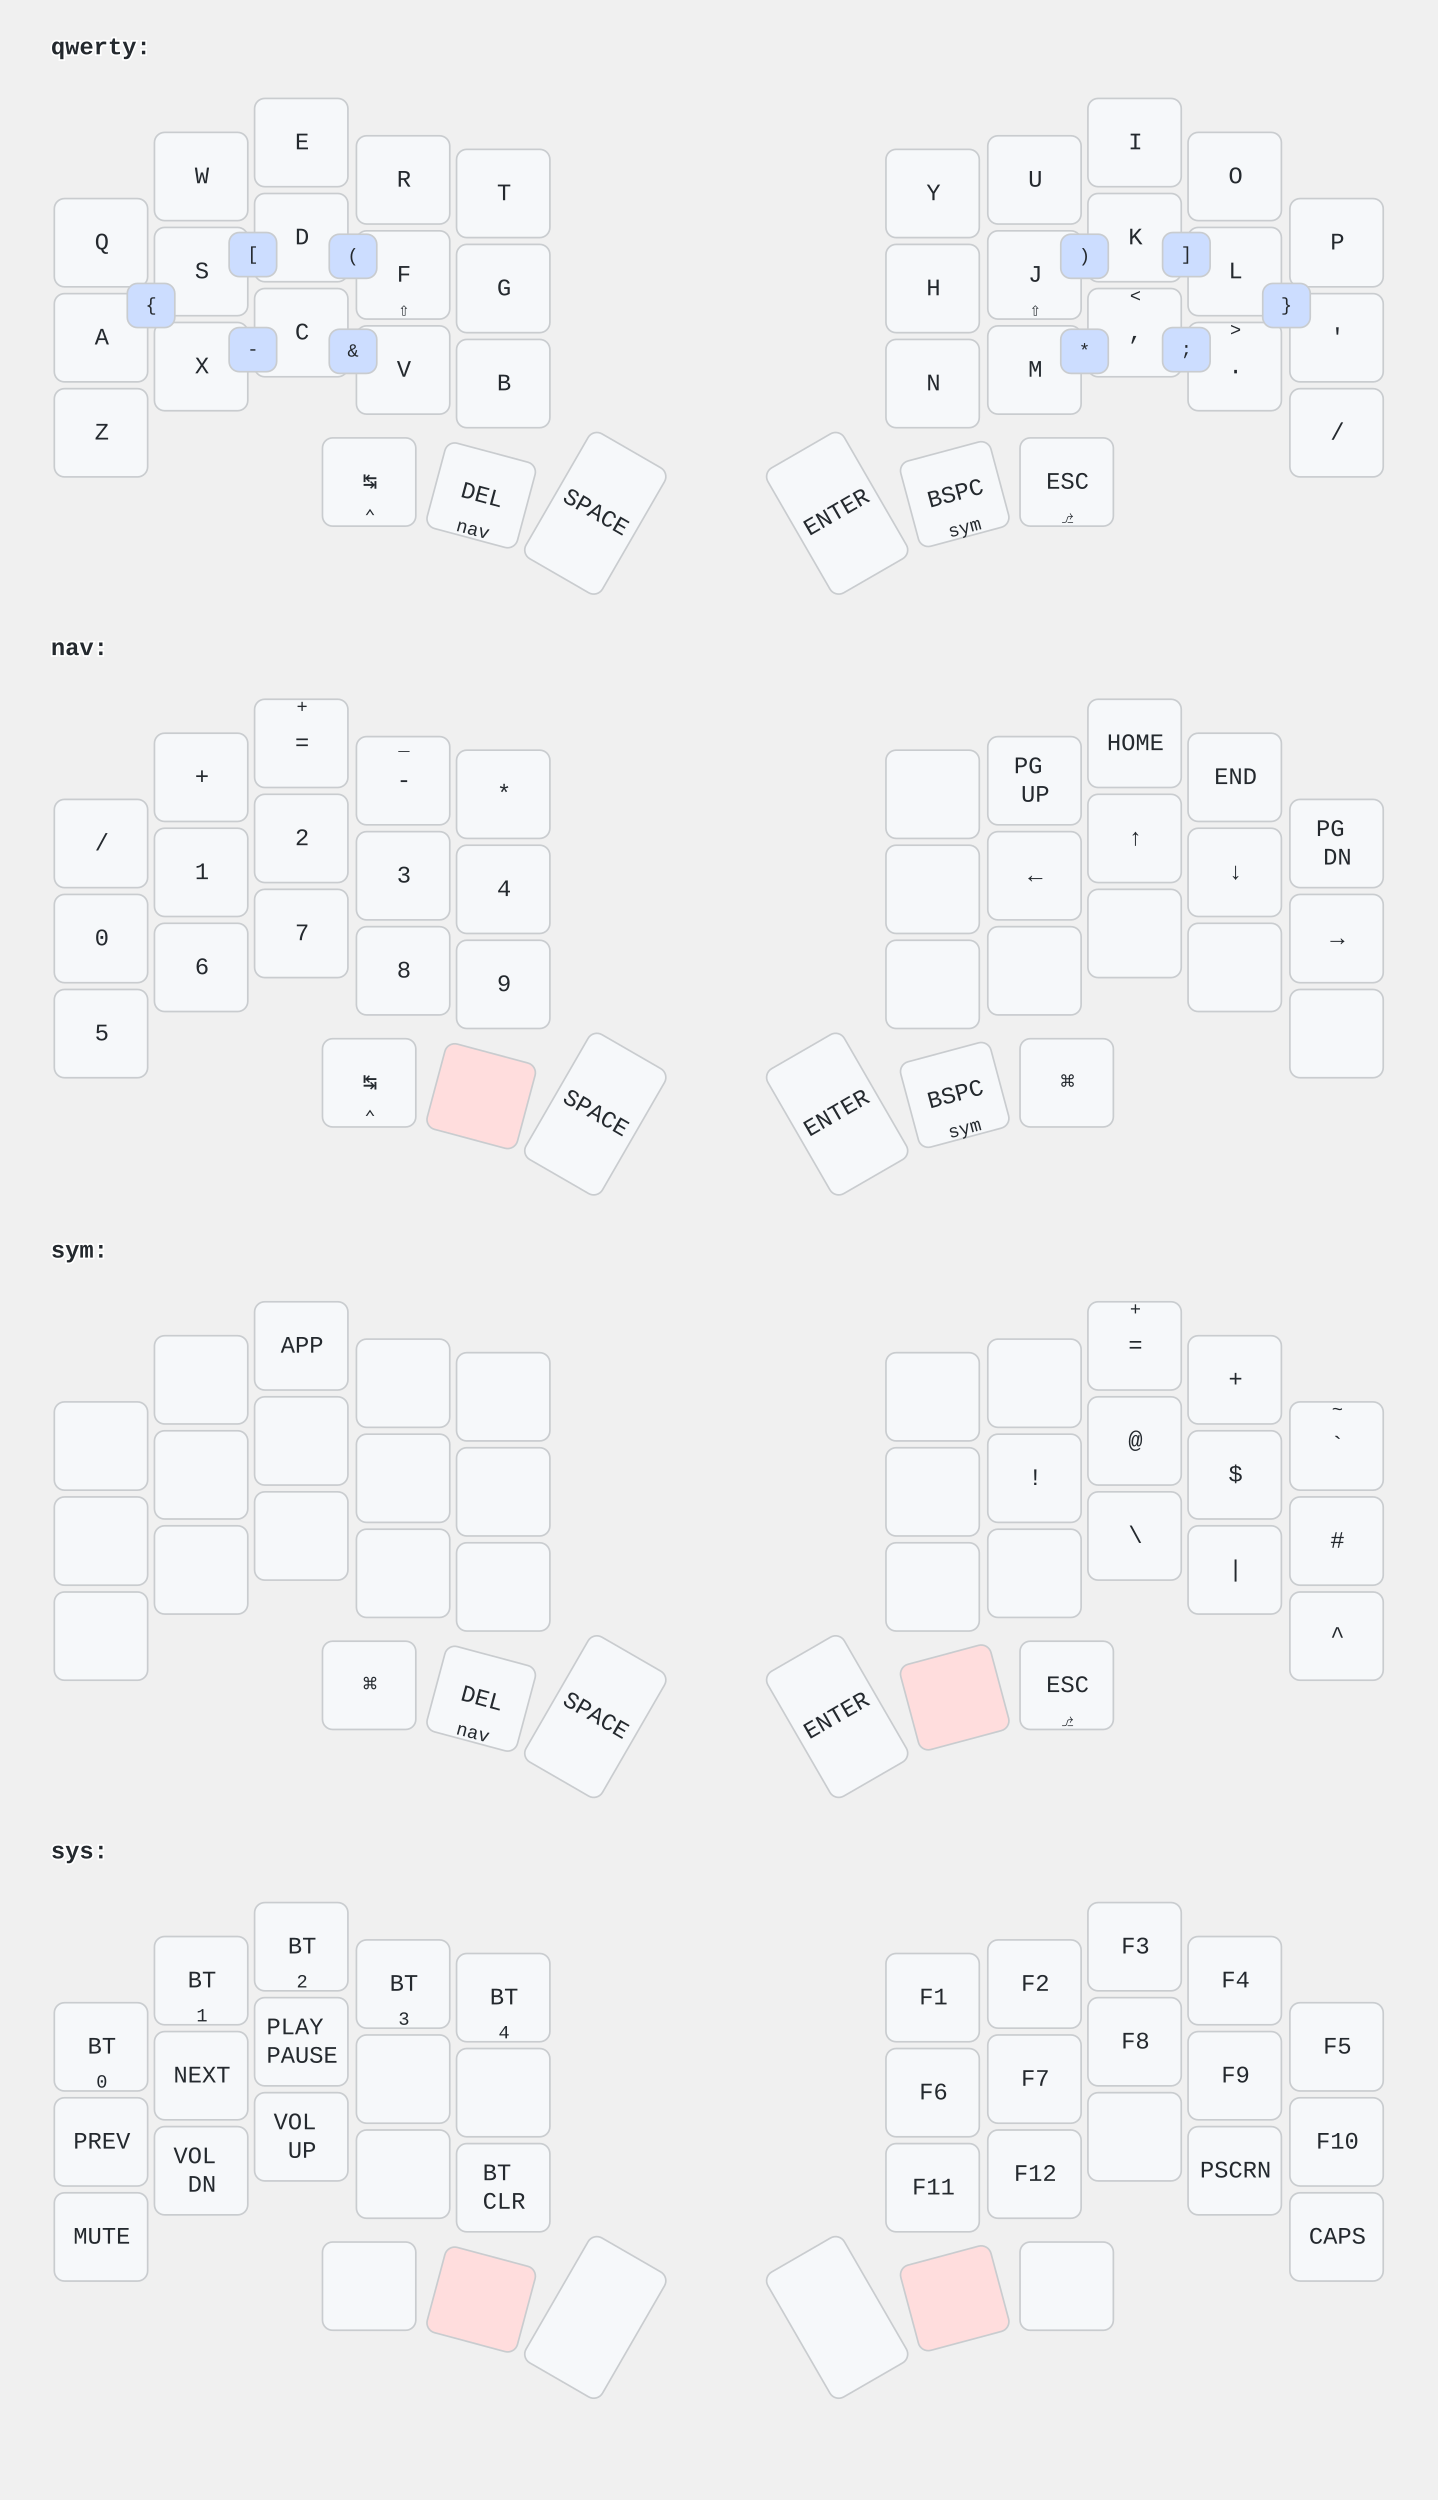
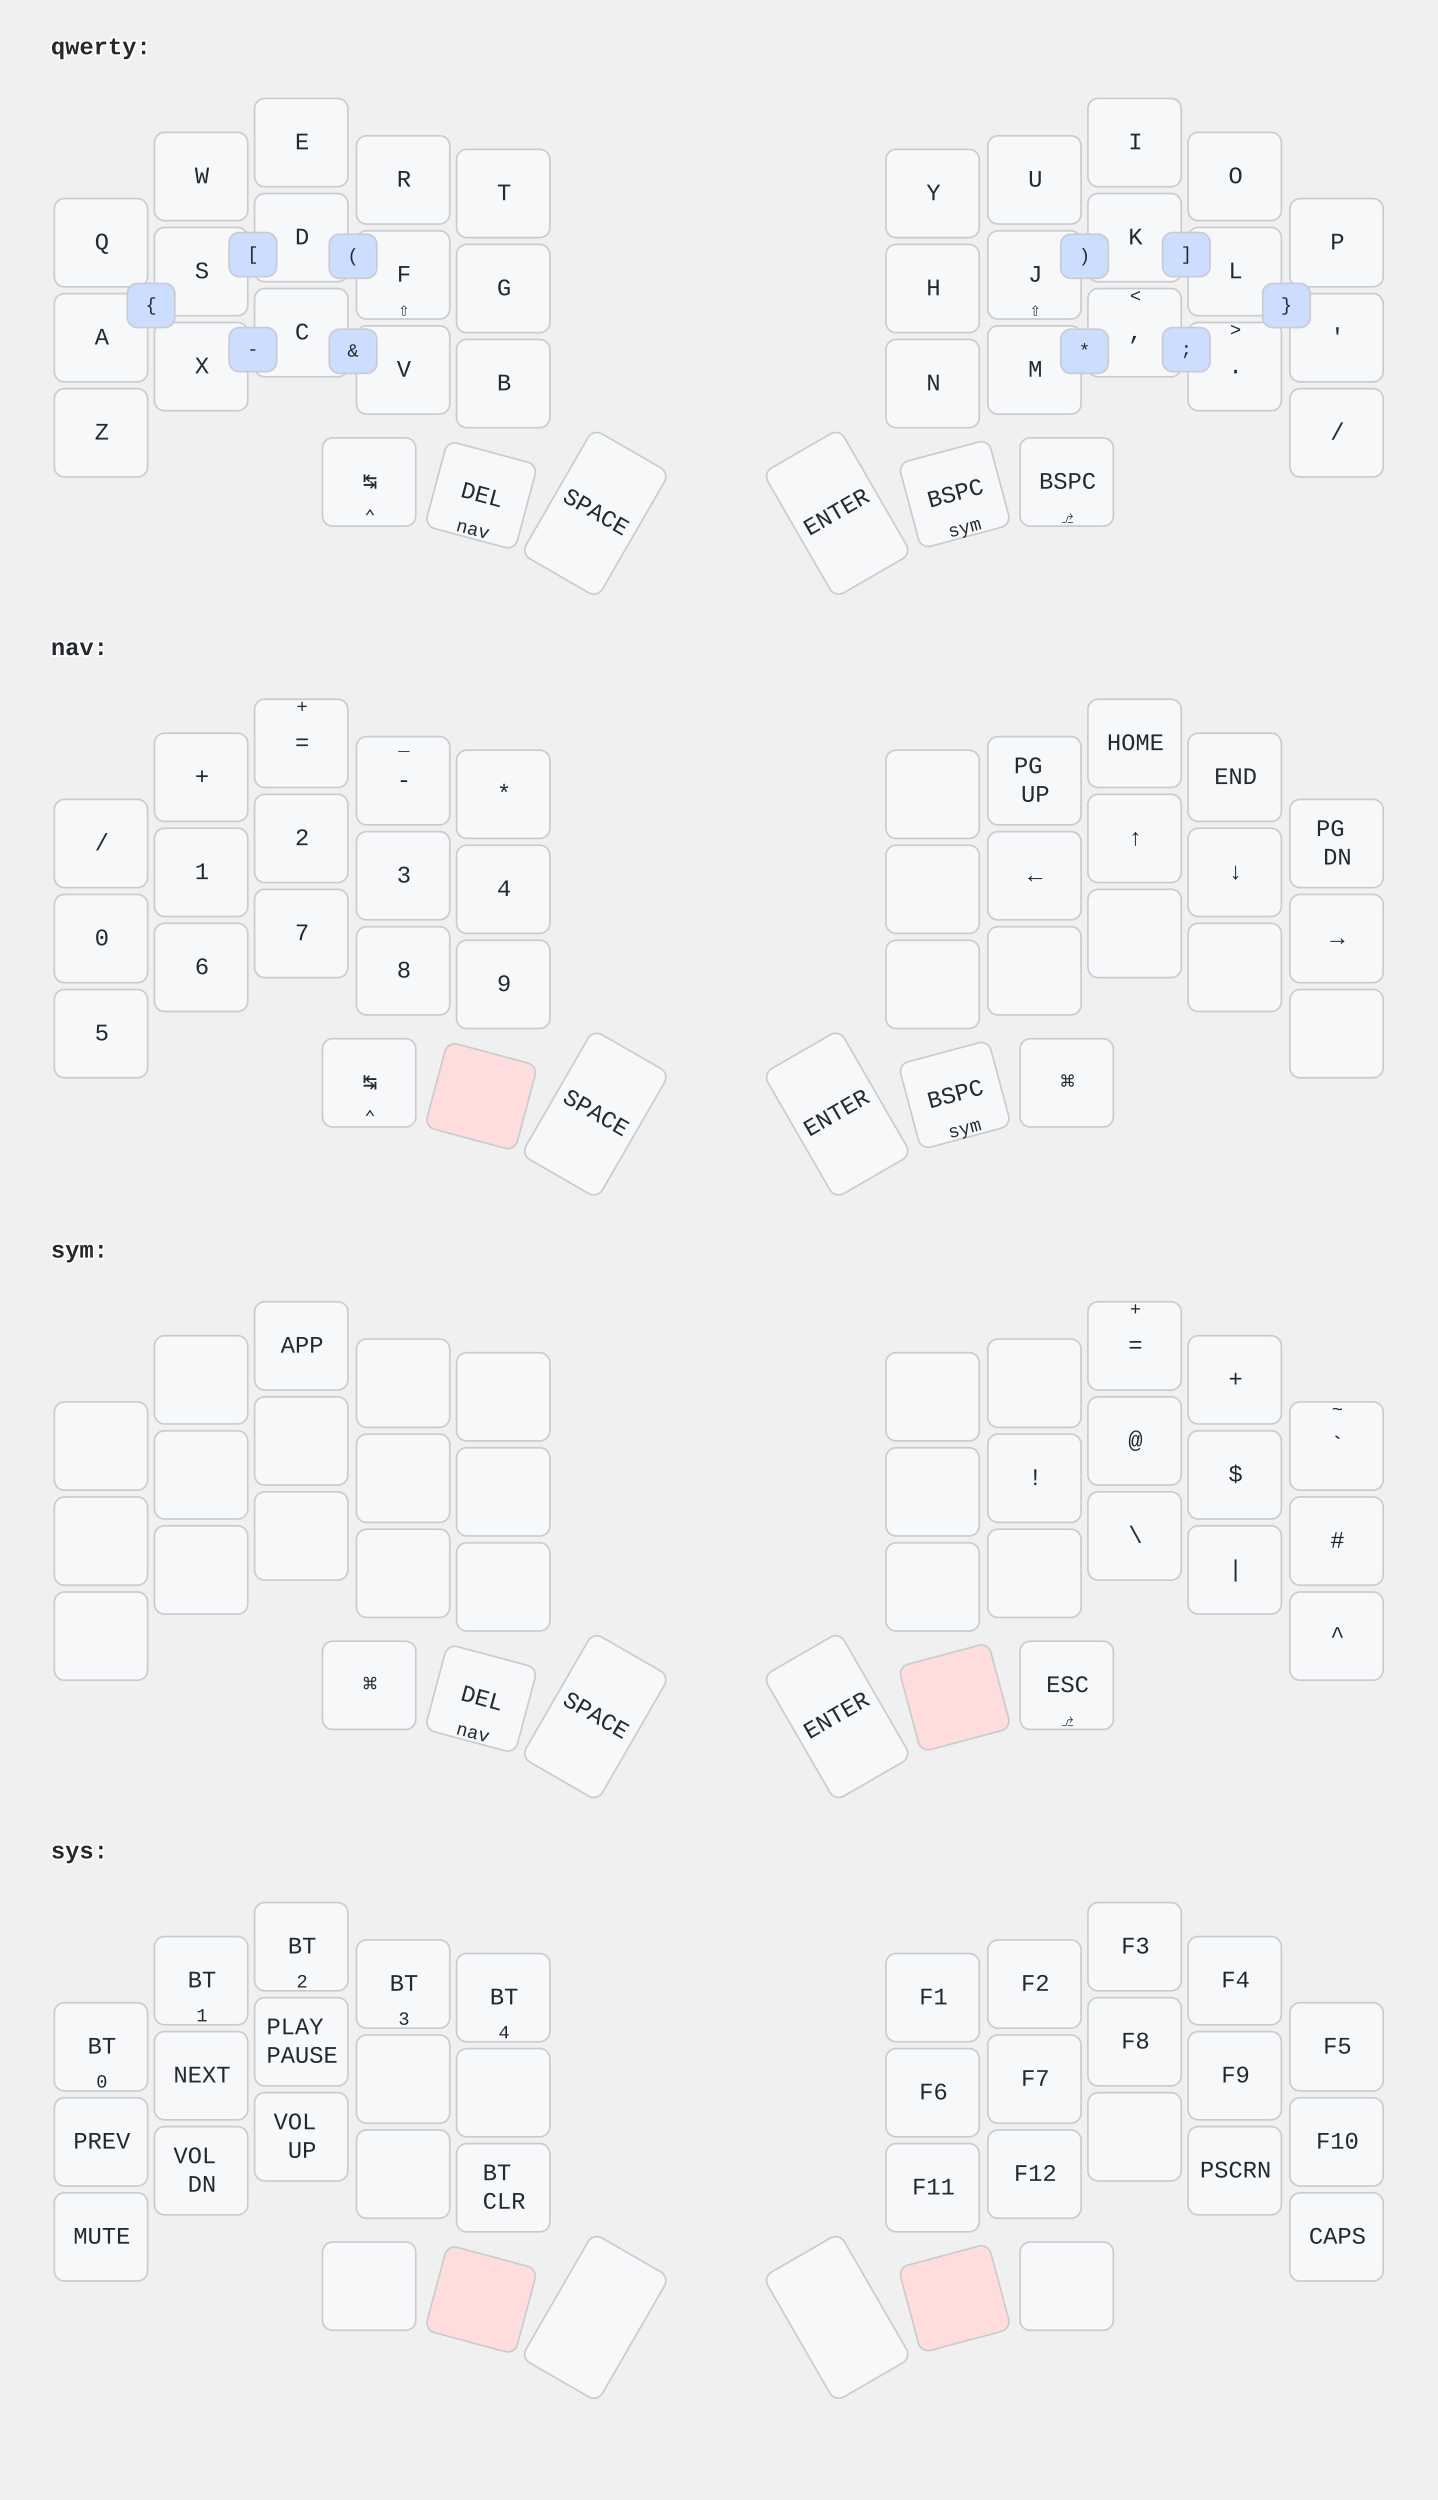
<svg xmlns="http://www.w3.org/2000/svg" width="847" height="1473" viewBox="0 0 847 1473" class="keymap">
  <style>/* font and background color specifications */
svg {
    font-family: SFMono-Regular,Consolas,Liberation Mono,Menlo,monospace;
    font-size: 14px;
    font-kerning: normal;
    text-rendering: optimizeLegibility;
    fill: #24292e;
}

/* default key styling */
rect {
    fill: #f6f8fa;
    stroke: #c9cccf;
    stroke-width: 1;
}

/* color accent for combo boxes */
rect.combo {
    fill: #cdf;
}

/* color accent for held keys */
rect.held, rect.combo.held {
    fill: #fdd;
}

/* color accent for ghost (optional) keys */
rect.ghost, rect.combo.ghost {
    fill: #ddd;
}

text {
    text-anchor: middle;
    dominant-baseline: middle;
}

/* styling for layer labels */
text.label {
    font-weight: bold;
    text-anchor: start;
    stroke: white;
    stroke-width: 2;
    paint-order: stroke;
}

/* styling for combo tap, and key hold/shifted label text */
text.combo, text.hold, text.shifted {
    font-size: 11px;
}

text.hold {
    text-anchor: middle;
    dominant-baseline: auto;
}

text.shifted {
    text-anchor: middle;
    dominant-baseline: hanging;
}

/* styling for hold/shifted label text in combo box */
text.combo.hold, text.combo.shifted {
    font-size: 8px;
}

/* styling for combo dendrons */
path {
    stroke-width: 1;
    stroke: gray;
    fill: none;
}
</style>
  <g transform="translate(30, 0)" class="layer-qwerty">
    <text x="0" y="28" class="label">qwerty:</text>
    <g transform="translate(0, 56)">
      <g transform="translate(30, 87)" class="key keypos-0">
        <rect rx="6" ry="6" x="-28" y="-26" width="55" height="52" class="key" />
        <text x="0" y="0" class="key tap">Q</text>
      </g>
      <g transform="translate(89, 48)" class="key keypos-1">
        <rect rx="6" ry="6" x="-28" y="-26" width="55" height="52" class="key" />
        <text x="0" y="0" class="key tap">W</text>
      </g>
      <g transform="translate(148, 28)" class="key keypos-2">
        <rect rx="6" ry="6" x="-28" y="-26" width="55" height="52" class="key" />
        <text x="0" y="0" class="key tap">E</text>
      </g>
      <g transform="translate(208, 50)" class="key keypos-3">
        <rect rx="6" ry="6" x="-28" y="-26" width="55" height="52" class="key" />
        <text x="0" y="0" class="key tap">R</text>
      </g>
      <g transform="translate(267, 58)" class="key keypos-4">
        <rect rx="6" ry="6" x="-28" y="-26" width="55" height="52" class="key" />
        <text x="0" y="0" class="key tap">T</text>
      </g>
      <g transform="translate(520, 58)" class="key keypos-5">
        <rect rx="6" ry="6" x="-28" y="-26" width="55" height="52" class="key" />
        <text x="0" y="0" class="key tap">Y</text>
      </g>
      <g transform="translate(580, 50)" class="key keypos-6">
        <rect rx="6" ry="6" x="-28" y="-26" width="55" height="52" class="key" />
        <text x="0" y="0" class="key tap">U</text>
      </g>
      <g transform="translate(639, 28)" class="key keypos-7">
        <rect rx="6" ry="6" x="-28" y="-26" width="55" height="52" class="key" />
        <text x="0" y="0" class="key tap">I</text>
      </g>
      <g transform="translate(698, 48)" class="key keypos-8">
        <rect rx="6" ry="6" x="-28" y="-26" width="55" height="52" class="key" />
        <text x="0" y="0" class="key tap">O</text>
      </g>
      <g transform="translate(758, 87)" class="key keypos-9">
        <rect rx="6" ry="6" x="-28" y="-26" width="55" height="52" class="key" />
        <text x="0" y="0" class="key tap">P</text>
      </g>
      <g transform="translate(30, 143)" class="key keypos-10">
        <rect rx="6" ry="6" x="-28" y="-26" width="55" height="52" class="key" />
        <text x="0" y="0" class="key tap">A</text>
      </g>
      <g transform="translate(89, 104)" class="key keypos-11">
        <rect rx="6" ry="6" x="-28" y="-26" width="55" height="52" class="key" />
        <text x="0" y="0" class="key tap">S</text>
      </g>
      <g transform="translate(148, 84)" class="key keypos-12">
        <rect rx="6" ry="6" x="-28" y="-26" width="55" height="52" class="key" />
        <text x="0" y="0" class="key tap">D</text>
      </g>
      <g transform="translate(208, 106)" class="key keypos-13">
        <rect rx="6" ry="6" x="-28" y="-26" width="55" height="52" class="key" />
        <text x="0" y="0" class="key tap">F</text>
        <text x="0" y="24" class="key hold">⇧</text>
      </g>
      <g transform="translate(267, 114)" class="key keypos-14">
        <rect rx="6" ry="6" x="-28" y="-26" width="55" height="52" class="key" />
        <text x="0" y="0" class="key tap">G</text>
      </g>
      <g transform="translate(520, 114)" class="key keypos-15">
        <rect rx="6" ry="6" x="-28" y="-26" width="55" height="52" class="key" />
        <text x="0" y="0" class="key tap">H</text>
      </g>
      <g transform="translate(580, 106)" class="key keypos-16">
        <rect rx="6" ry="6" x="-28" y="-26" width="55" height="52" class="key" />
        <text x="0" y="0" class="key tap">J</text>
        <text x="0" y="24" class="key hold">⇧</text>
      </g>
      <g transform="translate(639, 84)" class="key keypos-17">
        <rect rx="6" ry="6" x="-28" y="-26" width="55" height="52" class="key" />
        <text x="0" y="0" class="key tap">K</text>
      </g>
      <g transform="translate(698, 104)" class="key keypos-18">
        <rect rx="6" ry="6" x="-28" y="-26" width="55" height="52" class="key" />
        <text x="0" y="0" class="key tap">L</text>
      </g>
      <g transform="translate(758, 143)" class="key keypos-19">
        <rect rx="6" ry="6" x="-28" y="-26" width="55" height="52" class="key" />
        <text x="0" y="0" class="key tap">'</text>
      </g>
      <g transform="translate(30, 199)" class="key keypos-20">
        <rect rx="6" ry="6" x="-28" y="-26" width="55" height="52" class="key" />
        <text x="0" y="0" class="key tap">Z</text>
      </g>
      <g transform="translate(89, 160)" class="key keypos-21">
        <rect rx="6" ry="6" x="-28" y="-26" width="55" height="52" class="key" />
        <text x="0" y="0" class="key tap">X</text>
      </g>
      <g transform="translate(148, 140)" class="key keypos-22">
        <rect rx="6" ry="6" x="-28" y="-26" width="55" height="52" class="key" />
        <text x="0" y="0" class="key tap">C</text>
      </g>
      <g transform="translate(208, 162)" class="key keypos-23">
        <rect rx="6" ry="6" x="-28" y="-26" width="55" height="52" class="key" />
        <text x="0" y="0" class="key tap">V</text>
      </g>
      <g transform="translate(267, 170)" class="key keypos-24">
        <rect rx="6" ry="6" x="-28" y="-26" width="55" height="52" class="key" />
        <text x="0" y="0" class="key tap">B</text>
      </g>
      <g transform="translate(520, 170)" class="key keypos-25">
        <rect rx="6" ry="6" x="-28" y="-26" width="55" height="52" class="key" />
        <text x="0" y="0" class="key tap">N</text>
      </g>
      <g transform="translate(580, 162)" class="key keypos-26">
        <rect rx="6" ry="6" x="-28" y="-26" width="55" height="52" class="key" />
        <text x="0" y="0" class="key tap">M</text>
      </g>
      <g transform="translate(639, 140)" class="key keypos-27">
        <rect rx="6" ry="6" x="-28" y="-26" width="55" height="52" class="key" />
        <text x="0" y="0" class="key tap">,</text>
        <text x="0" y="-24" class="key shifted">&lt;</text>
      </g>
      <g transform="translate(698, 160)" class="key keypos-28">
        <rect rx="6" ry="6" x="-28" y="-26" width="55" height="52" class="key" />
        <text x="0" y="0" class="key tap">.</text>
        <text x="0" y="-24" class="key shifted">&gt;</text>
      </g>
      <g transform="translate(758, 199)" class="key keypos-29">
        <rect rx="6" ry="6" x="-28" y="-26" width="55" height="52" class="key" />
        <text x="0" y="0" class="key tap">/</text>
      </g>
      <g transform="translate(188, 228)" class="key keypos-30">
        <rect rx="6" ry="6" x="-28" y="-26" width="55" height="52" class="key" />
        <text x="0" y="0" class="key tap">↹</text>
        <text x="0" y="24" class="key hold">⌃</text>
      </g>
      <g transform="translate(254, 236) rotate(15.0)" class="key keypos-31">
        <rect rx="6" ry="6" x="-28" y="-26" width="55" height="52" class="key" />
        <text x="0" y="0" class="key tap">DEL</text>
        <text x="0" y="24" class="key hold">nav</text>
      </g>
      <g transform="translate(321, 246) rotate(30.0)" class="key keypos-32">
        <rect rx="6" ry="6" x="-26" y="-42" width="52" height="85" class="key" />
        <text x="0" y="0" class="key tap">SPACE</text>
      </g>
      <g transform="translate(463, 246) rotate(-30.0)" class="key keypos-33">
        <rect rx="6" ry="6" x="-26" y="-42" width="52" height="85" class="key" />
        <text x="0" y="0" class="key tap">ENTER</text>
      </g>
      <g transform="translate(533, 235) rotate(-15.0)" class="key keypos-34">
        <rect rx="6" ry="6" x="-28" y="-26" width="55" height="52" class="key" />
        <text x="0" y="0" class="key tap">BSPC</text>
        <text x="0" y="24" class="key hold">sym</text>
      </g>
      <g transform="translate(599, 228)" class="key keypos-35">
        <rect rx="6" ry="6" x="-28" y="-26" width="55" height="52" class="key" />
-         <text x="0" y="0" class="key tap">ESC</text>
+         <text x="0" y="0" class="key tap">BSPC</text>
        <text x="0" y="24" class="key hold">⎇</text>
      </g>
      <g class="combo combopos-0">
        <rect rx="6" ry="6" x="164" y="82" width="28" height="26" class="combo" />
        <text x="178" y="95" class="combo tap">(</text>
      </g>
      <g class="combo combopos-1">
        <rect rx="6" ry="6" x="105" y="81" width="28" height="26" class="combo" />
        <text x="119" y="94" class="combo tap">[</text>
      </g>
      <g class="combo combopos-2">
        <rect rx="6" ry="6" x="45" y="111" width="28" height="26" class="combo" />
        <text x="59" y="124" class="combo tap">{</text>
      </g>
      <g class="combo combopos-3">
        <rect rx="6" ry="6" x="105" y="137" width="28" height="26" class="combo" />
        <text x="119" y="150" class="combo tap">-</text>
      </g>
      <g class="combo combopos-4">
        <rect rx="6" ry="6" x="164" y="138" width="28" height="26" class="combo" />
        <text x="178" y="151" class="combo tap">&amp;</text>
      </g>
      <g class="combo combopos-5">
        <rect rx="6" ry="6" x="655" y="137" width="28" height="26" class="combo" />
        <text x="669" y="150" class="combo tap">;</text>
      </g>
      <g class="combo combopos-6">
        <rect rx="6" ry="6" x="595" y="138" width="28" height="26" class="combo" />
        <text x="609" y="151" class="combo tap">*</text>
      </g>
      <g class="combo combopos-7">
        <rect rx="6" ry="6" x="595" y="82" width="28" height="26" class="combo" />
        <text x="609" y="95" class="combo tap">)</text>
      </g>
      <g class="combo combopos-8">
        <rect rx="6" ry="6" x="655" y="81" width="28" height="26" class="combo" />
        <text x="669" y="94" class="combo tap">]</text>
      </g>
      <g class="combo combopos-9">
        <rect rx="6" ry="6" x="714" y="111" width="28" height="26" class="combo" />
        <text x="728" y="124" class="combo tap">}</text>
      </g>
    </g>
  </g>
  <g transform="translate(30, 354)" class="layer-nav">
    <text x="0" y="28" class="label">nav:</text>
    <g transform="translate(0, 56)">
      <g transform="translate(30, 87)" class="key keypos-0">
        <rect rx="6" ry="6" x="-28" y="-26" width="55" height="52" class="key" />
        <text x="0" y="0" class="key tap">/</text>
      </g>
      <g transform="translate(89, 48)" class="key keypos-1">
        <rect rx="6" ry="6" x="-28" y="-26" width="55" height="52" class="key" />
        <text x="0" y="0" class="key tap">+</text>
      </g>
      <g transform="translate(148, 28)" class="key keypos-2">
        <rect rx="6" ry="6" x="-28" y="-26" width="55" height="52" class="key" />
        <text x="0" y="0" class="key tap">=</text>
        <text x="0" y="-24" class="key shifted">+</text>
      </g>
      <g transform="translate(208, 50)" class="key keypos-3">
        <rect rx="6" ry="6" x="-28" y="-26" width="55" height="52" class="key" />
        <text x="0" y="0" class="key tap">-</text>
        <text x="0" y="-24" class="key shifted">_</text>
      </g>
      <g transform="translate(267, 58)" class="key keypos-4">
        <rect rx="6" ry="6" x="-28" y="-26" width="55" height="52" class="key" />
        <text x="0" y="0" class="key tap">*</text>
      </g>
      <g transform="translate(520, 58)" class="key keypos-5">
        <rect rx="6" ry="6" x="-28" y="-26" width="55" height="52" class="key" />
      </g>
      <g transform="translate(580, 50)" class="key keypos-6">
        <rect rx="6" ry="6" x="-28" y="-26" width="55" height="52" class="key" />
        <text x="0" y="0" class="key tap">
          <tspan x="0" dy="-0.6em">PG</tspan>
          <tspan x="0" dy="1.2em">UP</tspan>
        </text>
      </g>
      <g transform="translate(639, 28)" class="key keypos-7">
        <rect rx="6" ry="6" x="-28" y="-26" width="55" height="52" class="key" />
        <text x="0" y="0" class="key tap">HOME</text>
      </g>
      <g transform="translate(698, 48)" class="key keypos-8">
        <rect rx="6" ry="6" x="-28" y="-26" width="55" height="52" class="key" />
        <text x="0" y="0" class="key tap">END</text>
      </g>
      <g transform="translate(758, 87)" class="key keypos-9">
        <rect rx="6" ry="6" x="-28" y="-26" width="55" height="52" class="key" />
        <text x="0" y="0" class="key tap">
          <tspan x="0" dy="-0.6em">PG</tspan>
          <tspan x="0" dy="1.2em">DN</tspan>
        </text>
      </g>
      <g transform="translate(30, 143)" class="key keypos-10">
        <rect rx="6" ry="6" x="-28" y="-26" width="55" height="52" class="key" />
        <text x="0" y="0" class="key tap">0</text>
      </g>
      <g transform="translate(89, 104)" class="key keypos-11">
        <rect rx="6" ry="6" x="-28" y="-26" width="55" height="52" class="key" />
        <text x="0" y="0" class="key tap">1</text>
      </g>
      <g transform="translate(148, 84)" class="key keypos-12">
        <rect rx="6" ry="6" x="-28" y="-26" width="55" height="52" class="key" />
        <text x="0" y="0" class="key tap">2</text>
      </g>
      <g transform="translate(208, 106)" class="key keypos-13">
        <rect rx="6" ry="6" x="-28" y="-26" width="55" height="52" class="key" />
        <text x="0" y="0" class="key tap">3</text>
      </g>
      <g transform="translate(267, 114)" class="key keypos-14">
        <rect rx="6" ry="6" x="-28" y="-26" width="55" height="52" class="key" />
        <text x="0" y="0" class="key tap">4</text>
      </g>
      <g transform="translate(520, 114)" class="key keypos-15">
        <rect rx="6" ry="6" x="-28" y="-26" width="55" height="52" class="key" />
      </g>
      <g transform="translate(580, 106)" class="key keypos-16">
        <rect rx="6" ry="6" x="-28" y="-26" width="55" height="52" class="key" />
        <text x="0" y="0" class="key tap">←</text>
      </g>
      <g transform="translate(639, 84)" class="key keypos-17">
        <rect rx="6" ry="6" x="-28" y="-26" width="55" height="52" class="key" />
        <text x="0" y="0" class="key tap">↑</text>
      </g>
      <g transform="translate(698, 104)" class="key keypos-18">
        <rect rx="6" ry="6" x="-28" y="-26" width="55" height="52" class="key" />
        <text x="0" y="0" class="key tap">↓</text>
      </g>
      <g transform="translate(758, 143)" class="key keypos-19">
        <rect rx="6" ry="6" x="-28" y="-26" width="55" height="52" class="key" />
        <text x="0" y="0" class="key tap">→</text>
      </g>
      <g transform="translate(30, 199)" class="key keypos-20">
        <rect rx="6" ry="6" x="-28" y="-26" width="55" height="52" class="key" />
        <text x="0" y="0" class="key tap">5</text>
      </g>
      <g transform="translate(89, 160)" class="key keypos-21">
        <rect rx="6" ry="6" x="-28" y="-26" width="55" height="52" class="key" />
        <text x="0" y="0" class="key tap">6</text>
      </g>
      <g transform="translate(148, 140)" class="key keypos-22">
        <rect rx="6" ry="6" x="-28" y="-26" width="55" height="52" class="key" />
        <text x="0" y="0" class="key tap">7</text>
      </g>
      <g transform="translate(208, 162)" class="key keypos-23">
        <rect rx="6" ry="6" x="-28" y="-26" width="55" height="52" class="key" />
        <text x="0" y="0" class="key tap">8</text>
      </g>
      <g transform="translate(267, 170)" class="key keypos-24">
        <rect rx="6" ry="6" x="-28" y="-26" width="55" height="52" class="key" />
        <text x="0" y="0" class="key tap">9</text>
      </g>
      <g transform="translate(520, 170)" class="key keypos-25">
        <rect rx="6" ry="6" x="-28" y="-26" width="55" height="52" class="key" />
      </g>
      <g transform="translate(580, 162)" class="key keypos-26">
        <rect rx="6" ry="6" x="-28" y="-26" width="55" height="52" class="key" />
      </g>
      <g transform="translate(639, 140)" class="key keypos-27">
        <rect rx="6" ry="6" x="-28" y="-26" width="55" height="52" class="key" />
      </g>
      <g transform="translate(698, 160)" class="key keypos-28">
        <rect rx="6" ry="6" x="-28" y="-26" width="55" height="52" class="key" />
      </g>
      <g transform="translate(758, 199)" class="key keypos-29">
        <rect rx="6" ry="6" x="-28" y="-26" width="55" height="52" class="key" />
      </g>
      <g transform="translate(188, 228)" class="key keypos-30">
        <rect rx="6" ry="6" x="-28" y="-26" width="55" height="52" class="key" />
        <text x="0" y="0" class="key tap">↹</text>
        <text x="0" y="24" class="key hold">⌃</text>
      </g>
      <g transform="translate(254, 236) rotate(15.0)" class="key held keypos-31">
        <rect rx="6" ry="6" x="-28" y="-26" width="55" height="52" class="key held" />
      </g>
      <g transform="translate(321, 246) rotate(30.0)" class="key keypos-32">
        <rect rx="6" ry="6" x="-26" y="-42" width="52" height="85" class="key" />
        <text x="0" y="0" class="key tap">SPACE</text>
      </g>
      <g transform="translate(463, 246) rotate(-30.0)" class="key keypos-33">
        <rect rx="6" ry="6" x="-26" y="-42" width="52" height="85" class="key" />
        <text x="0" y="0" class="key tap">ENTER</text>
      </g>
      <g transform="translate(533, 235) rotate(-15.0)" class="key keypos-34">
        <rect rx="6" ry="6" x="-28" y="-26" width="55" height="52" class="key" />
        <text x="0" y="0" class="key tap">BSPC</text>
        <text x="0" y="24" class="key hold">sym</text>
      </g>
      <g transform="translate(599, 228)" class="key keypos-35">
        <rect rx="6" ry="6" x="-28" y="-26" width="55" height="52" class="key" />
        <text x="0" y="0" class="key tap">⌘</text>
      </g>
    </g>
  </g>
  <g transform="translate(30, 709)" class="layer-sym">
    <text x="0" y="28" class="label">sym:</text>
    <g transform="translate(0, 56)">
      <g transform="translate(30, 87)" class="key keypos-0">
        <rect rx="6" ry="6" x="-28" y="-26" width="55" height="52" class="key" />
      </g>
      <g transform="translate(89, 48)" class="key keypos-1">
        <rect rx="6" ry="6" x="-28" y="-26" width="55" height="52" class="key" />
      </g>
      <g transform="translate(148, 28)" class="key keypos-2">
        <rect rx="6" ry="6" x="-28" y="-26" width="55" height="52" class="key" />
        <text x="0" y="0" class="key tap">APP</text>
      </g>
      <g transform="translate(208, 50)" class="key keypos-3">
        <rect rx="6" ry="6" x="-28" y="-26" width="55" height="52" class="key" />
      </g>
      <g transform="translate(267, 58)" class="key keypos-4">
        <rect rx="6" ry="6" x="-28" y="-26" width="55" height="52" class="key" />
      </g>
      <g transform="translate(520, 58)" class="key keypos-5">
        <rect rx="6" ry="6" x="-28" y="-26" width="55" height="52" class="key" />
      </g>
      <g transform="translate(580, 50)" class="key keypos-6">
        <rect rx="6" ry="6" x="-28" y="-26" width="55" height="52" class="key" />
      </g>
      <g transform="translate(639, 28)" class="key keypos-7">
        <rect rx="6" ry="6" x="-28" y="-26" width="55" height="52" class="key" />
        <text x="0" y="0" class="key tap">=</text>
        <text x="0" y="-24" class="key shifted">+</text>
      </g>
      <g transform="translate(698, 48)" class="key keypos-8">
        <rect rx="6" ry="6" x="-28" y="-26" width="55" height="52" class="key" />
        <text x="0" y="0" class="key tap">+</text>
      </g>
      <g transform="translate(758, 87)" class="key keypos-9">
        <rect rx="6" ry="6" x="-28" y="-26" width="55" height="52" class="key" />
        <text x="0" y="0" class="key tap">`</text>
        <text x="0" y="-24" class="key shifted">~</text>
      </g>
      <g transform="translate(30, 143)" class="key keypos-10">
        <rect rx="6" ry="6" x="-28" y="-26" width="55" height="52" class="key" />
      </g>
      <g transform="translate(89, 104)" class="key keypos-11">
        <rect rx="6" ry="6" x="-28" y="-26" width="55" height="52" class="key" />
      </g>
      <g transform="translate(148, 84)" class="key keypos-12">
        <rect rx="6" ry="6" x="-28" y="-26" width="55" height="52" class="key" />
      </g>
      <g transform="translate(208, 106)" class="key keypos-13">
        <rect rx="6" ry="6" x="-28" y="-26" width="55" height="52" class="key" />
      </g>
      <g transform="translate(267, 114)" class="key keypos-14">
        <rect rx="6" ry="6" x="-28" y="-26" width="55" height="52" class="key" />
      </g>
      <g transform="translate(520, 114)" class="key keypos-15">
        <rect rx="6" ry="6" x="-28" y="-26" width="55" height="52" class="key" />
      </g>
      <g transform="translate(580, 106)" class="key keypos-16">
        <rect rx="6" ry="6" x="-28" y="-26" width="55" height="52" class="key" />
        <text x="0" y="0" class="key tap">!</text>
      </g>
      <g transform="translate(639, 84)" class="key keypos-17">
        <rect rx="6" ry="6" x="-28" y="-26" width="55" height="52" class="key" />
        <text x="0" y="0" class="key tap">@</text>
      </g>
      <g transform="translate(698, 104)" class="key keypos-18">
        <rect rx="6" ry="6" x="-28" y="-26" width="55" height="52" class="key" />
        <text x="0" y="0" class="key tap">$</text>
      </g>
      <g transform="translate(758, 143)" class="key keypos-19">
        <rect rx="6" ry="6" x="-28" y="-26" width="55" height="52" class="key" />
        <text x="0" y="0" class="key tap">#</text>
      </g>
      <g transform="translate(30, 199)" class="key keypos-20">
        <rect rx="6" ry="6" x="-28" y="-26" width="55" height="52" class="key" />
      </g>
      <g transform="translate(89, 160)" class="key keypos-21">
        <rect rx="6" ry="6" x="-28" y="-26" width="55" height="52" class="key" />
      </g>
      <g transform="translate(148, 140)" class="key keypos-22">
        <rect rx="6" ry="6" x="-28" y="-26" width="55" height="52" class="key" />
      </g>
      <g transform="translate(208, 162)" class="key keypos-23">
        <rect rx="6" ry="6" x="-28" y="-26" width="55" height="52" class="key" />
      </g>
      <g transform="translate(267, 170)" class="key keypos-24">
        <rect rx="6" ry="6" x="-28" y="-26" width="55" height="52" class="key" />
      </g>
      <g transform="translate(520, 170)" class="key keypos-25">
        <rect rx="6" ry="6" x="-28" y="-26" width="55" height="52" class="key" />
      </g>
      <g transform="translate(580, 162)" class="key keypos-26">
        <rect rx="6" ry="6" x="-28" y="-26" width="55" height="52" class="key" />
      </g>
      <g transform="translate(639, 140)" class="key keypos-27">
        <rect rx="6" ry="6" x="-28" y="-26" width="55" height="52" class="key" />
        <text x="0" y="0" class="key tap">\</text>
      </g>
      <g transform="translate(698, 160)" class="key keypos-28">
        <rect rx="6" ry="6" x="-28" y="-26" width="55" height="52" class="key" />
        <text x="0" y="0" class="key tap">|</text>
      </g>
      <g transform="translate(758, 199)" class="key keypos-29">
        <rect rx="6" ry="6" x="-28" y="-26" width="55" height="52" class="key" />
        <text x="0" y="0" class="key tap">^</text>
      </g>
      <g transform="translate(188, 228)" class="key keypos-30">
        <rect rx="6" ry="6" x="-28" y="-26" width="55" height="52" class="key" />
        <text x="0" y="0" class="key tap">⌘</text>
      </g>
      <g transform="translate(254, 236) rotate(15.0)" class="key keypos-31">
        <rect rx="6" ry="6" x="-28" y="-26" width="55" height="52" class="key" />
        <text x="0" y="0" class="key tap">DEL</text>
        <text x="0" y="24" class="key hold">nav</text>
      </g>
      <g transform="translate(321, 246) rotate(30.0)" class="key keypos-32">
        <rect rx="6" ry="6" x="-26" y="-42" width="52" height="85" class="key" />
        <text x="0" y="0" class="key tap">SPACE</text>
      </g>
      <g transform="translate(463, 246) rotate(-30.0)" class="key keypos-33">
        <rect rx="6" ry="6" x="-26" y="-42" width="52" height="85" class="key" />
        <text x="0" y="0" class="key tap">ENTER</text>
      </g>
      <g transform="translate(533, 235) rotate(-15.0)" class="key held keypos-34">
        <rect rx="6" ry="6" x="-28" y="-26" width="55" height="52" class="key held" />
      </g>
      <g transform="translate(599, 228)" class="key keypos-35">
        <rect rx="6" ry="6" x="-28" y="-26" width="55" height="52" class="key" />
        <text x="0" y="0" class="key tap">ESC</text>
        <text x="0" y="24" class="key hold">⎇</text>
      </g>
    </g>
  </g>
  <g transform="translate(30, 1063)" class="layer-sys">
    <text x="0" y="28" class="label">sys:</text>
    <g transform="translate(0, 56)">
      <g transform="translate(30, 87)" class="key keypos-0">
        <rect rx="6" ry="6" x="-28" y="-26" width="55" height="52" class="key" />
        <text x="0" y="0" class="key tap">BT</text>
        <text x="0" y="24" class="key hold">0</text>
      </g>
      <g transform="translate(89, 48)" class="key keypos-1">
        <rect rx="6" ry="6" x="-28" y="-26" width="55" height="52" class="key" />
        <text x="0" y="0" class="key tap">BT</text>
        <text x="0" y="24" class="key hold">1</text>
      </g>
      <g transform="translate(148, 28)" class="key keypos-2">
        <rect rx="6" ry="6" x="-28" y="-26" width="55" height="52" class="key" />
        <text x="0" y="0" class="key tap">BT</text>
        <text x="0" y="24" class="key hold">2</text>
      </g>
      <g transform="translate(208, 50)" class="key keypos-3">
        <rect rx="6" ry="6" x="-28" y="-26" width="55" height="52" class="key" />
        <text x="0" y="0" class="key tap">BT</text>
        <text x="0" y="24" class="key hold">3</text>
      </g>
      <g transform="translate(267, 58)" class="key keypos-4">
        <rect rx="6" ry="6" x="-28" y="-26" width="55" height="52" class="key" />
        <text x="0" y="0" class="key tap">BT</text>
        <text x="0" y="24" class="key hold">4</text>
      </g>
      <g transform="translate(520, 58)" class="key keypos-5">
        <rect rx="6" ry="6" x="-28" y="-26" width="55" height="52" class="key" />
        <text x="0" y="0" class="key tap">F1</text>
      </g>
      <g transform="translate(580, 50)" class="key keypos-6">
        <rect rx="6" ry="6" x="-28" y="-26" width="55" height="52" class="key" />
        <text x="0" y="0" class="key tap">F2</text>
      </g>
      <g transform="translate(639, 28)" class="key keypos-7">
        <rect rx="6" ry="6" x="-28" y="-26" width="55" height="52" class="key" />
        <text x="0" y="0" class="key tap">F3</text>
      </g>
      <g transform="translate(698, 48)" class="key keypos-8">
        <rect rx="6" ry="6" x="-28" y="-26" width="55" height="52" class="key" />
        <text x="0" y="0" class="key tap">F4</text>
      </g>
      <g transform="translate(758, 87)" class="key keypos-9">
        <rect rx="6" ry="6" x="-28" y="-26" width="55" height="52" class="key" />
        <text x="0" y="0" class="key tap">F5</text>
      </g>
      <g transform="translate(30, 143)" class="key keypos-10">
        <rect rx="6" ry="6" x="-28" y="-26" width="55" height="52" class="key" />
        <text x="0" y="0" class="key tap">PREV</text>
      </g>
      <g transform="translate(89, 104)" class="key keypos-11">
        <rect rx="6" ry="6" x="-28" y="-26" width="55" height="52" class="key" />
        <text x="0" y="0" class="key tap">NEXT</text>
      </g>
      <g transform="translate(148, 84)" class="key keypos-12">
        <rect rx="6" ry="6" x="-28" y="-26" width="55" height="52" class="key" />
        <text x="0" y="0" class="key tap">
          <tspan x="0" dy="-0.6em">PLAY</tspan>
          <tspan x="0" dy="1.2em">PAUSE</tspan>
        </text>
      </g>
      <g transform="translate(208, 106)" class="key keypos-13">
        <rect rx="6" ry="6" x="-28" y="-26" width="55" height="52" class="key" />
      </g>
      <g transform="translate(267, 114)" class="key keypos-14">
        <rect rx="6" ry="6" x="-28" y="-26" width="55" height="52" class="key" />
      </g>
      <g transform="translate(520, 114)" class="key keypos-15">
        <rect rx="6" ry="6" x="-28" y="-26" width="55" height="52" class="key" />
        <text x="0" y="0" class="key tap">F6</text>
      </g>
      <g transform="translate(580, 106)" class="key keypos-16">
        <rect rx="6" ry="6" x="-28" y="-26" width="55" height="52" class="key" />
        <text x="0" y="0" class="key tap">F7</text>
      </g>
      <g transform="translate(639, 84)" class="key keypos-17">
        <rect rx="6" ry="6" x="-28" y="-26" width="55" height="52" class="key" />
        <text x="0" y="0" class="key tap">F8</text>
      </g>
      <g transform="translate(698, 104)" class="key keypos-18">
        <rect rx="6" ry="6" x="-28" y="-26" width="55" height="52" class="key" />
        <text x="0" y="0" class="key tap">F9</text>
      </g>
      <g transform="translate(758, 143)" class="key keypos-19">
        <rect rx="6" ry="6" x="-28" y="-26" width="55" height="52" class="key" />
        <text x="0" y="0" class="key tap">F10</text>
      </g>
      <g transform="translate(30, 199)" class="key keypos-20">
        <rect rx="6" ry="6" x="-28" y="-26" width="55" height="52" class="key" />
        <text x="0" y="0" class="key tap">MUTE</text>
      </g>
      <g transform="translate(89, 160)" class="key keypos-21">
        <rect rx="6" ry="6" x="-28" y="-26" width="55" height="52" class="key" />
        <text x="0" y="0" class="key tap">
          <tspan x="0" dy="-0.6em">VOL</tspan>
          <tspan x="0" dy="1.2em">DN</tspan>
        </text>
      </g>
      <g transform="translate(148, 140)" class="key keypos-22">
        <rect rx="6" ry="6" x="-28" y="-26" width="55" height="52" class="key" />
        <text x="0" y="0" class="key tap">
          <tspan x="0" dy="-0.6em">VOL</tspan>
          <tspan x="0" dy="1.2em">UP</tspan>
        </text>
      </g>
      <g transform="translate(208, 162)" class="key keypos-23">
        <rect rx="6" ry="6" x="-28" y="-26" width="55" height="52" class="key" />
      </g>
      <g transform="translate(267, 170)" class="key keypos-24">
        <rect rx="6" ry="6" x="-28" y="-26" width="55" height="52" class="key" />
        <text x="0" y="0" class="key tap">
          <tspan x="0" dy="-0.6em">BT</tspan>
          <tspan x="0" dy="1.2em">CLR</tspan>
        </text>
      </g>
      <g transform="translate(520, 170)" class="key keypos-25">
        <rect rx="6" ry="6" x="-28" y="-26" width="55" height="52" class="key" />
        <text x="0" y="0" class="key tap">F11</text>
      </g>
      <g transform="translate(580, 162)" class="key keypos-26">
        <rect rx="6" ry="6" x="-28" y="-26" width="55" height="52" class="key" />
        <text x="0" y="0" class="key tap">F12</text>
      </g>
      <g transform="translate(639, 140)" class="key keypos-27">
        <rect rx="6" ry="6" x="-28" y="-26" width="55" height="52" class="key" />
      </g>
      <g transform="translate(698, 160)" class="key keypos-28">
        <rect rx="6" ry="6" x="-28" y="-26" width="55" height="52" class="key" />
        <text x="0" y="0" class="key tap">PSCRN</text>
      </g>
      <g transform="translate(758, 199)" class="key keypos-29">
        <rect rx="6" ry="6" x="-28" y="-26" width="55" height="52" class="key" />
        <text x="0" y="0" class="key tap">CAPS</text>
      </g>
      <g transform="translate(188, 228)" class="key keypos-30">
        <rect rx="6" ry="6" x="-28" y="-26" width="55" height="52" class="key" />
      </g>
      <g transform="translate(254, 236) rotate(15.0)" class="key held keypos-31">
        <rect rx="6" ry="6" x="-28" y="-26" width="55" height="52" class="key held" />
      </g>
      <g transform="translate(321, 246) rotate(30.0)" class="key keypos-32">
        <rect rx="6" ry="6" x="-26" y="-42" width="52" height="85" class="key" />
      </g>
      <g transform="translate(463, 246) rotate(-30.0)" class="key keypos-33">
        <rect rx="6" ry="6" x="-26" y="-42" width="52" height="85" class="key" />
      </g>
      <g transform="translate(533, 235) rotate(-15.0)" class="key held keypos-34">
        <rect rx="6" ry="6" x="-28" y="-26" width="55" height="52" class="key held" />
      </g>
      <g transform="translate(599, 228)" class="key keypos-35">
        <rect rx="6" ry="6" x="-28" y="-26" width="55" height="52" class="key" />
      </g>
    </g>
  </g>
</svg>
